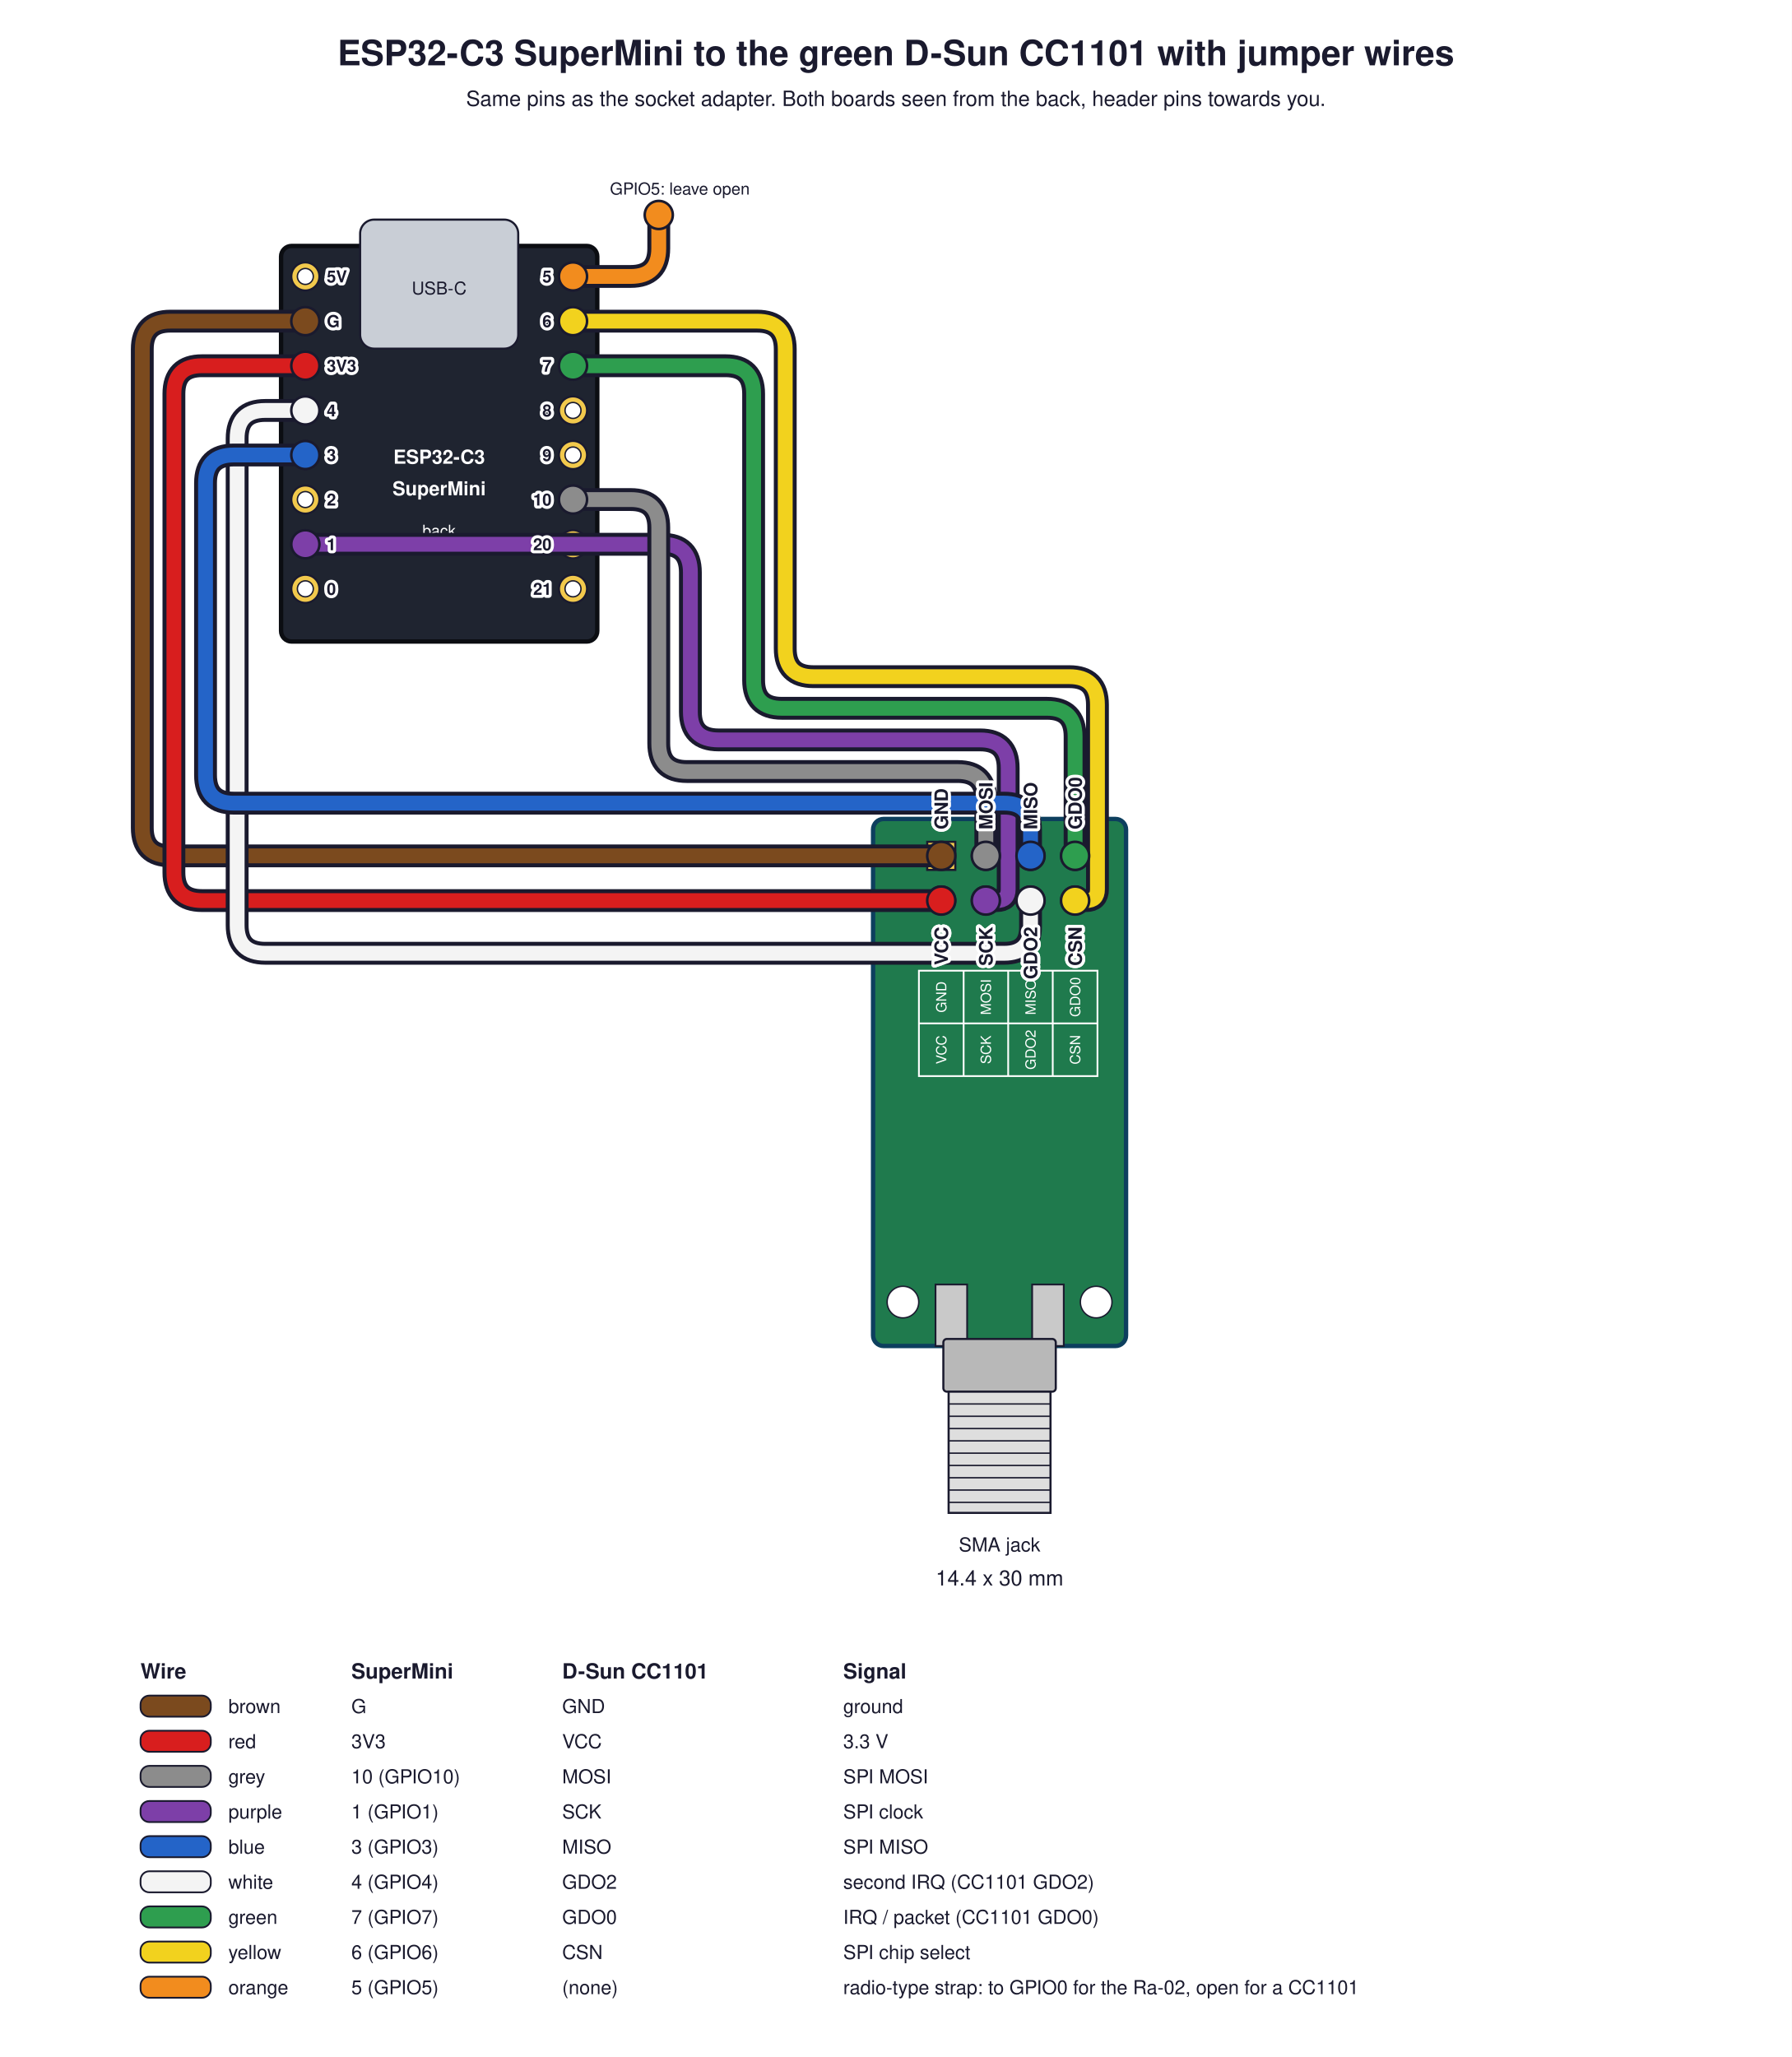
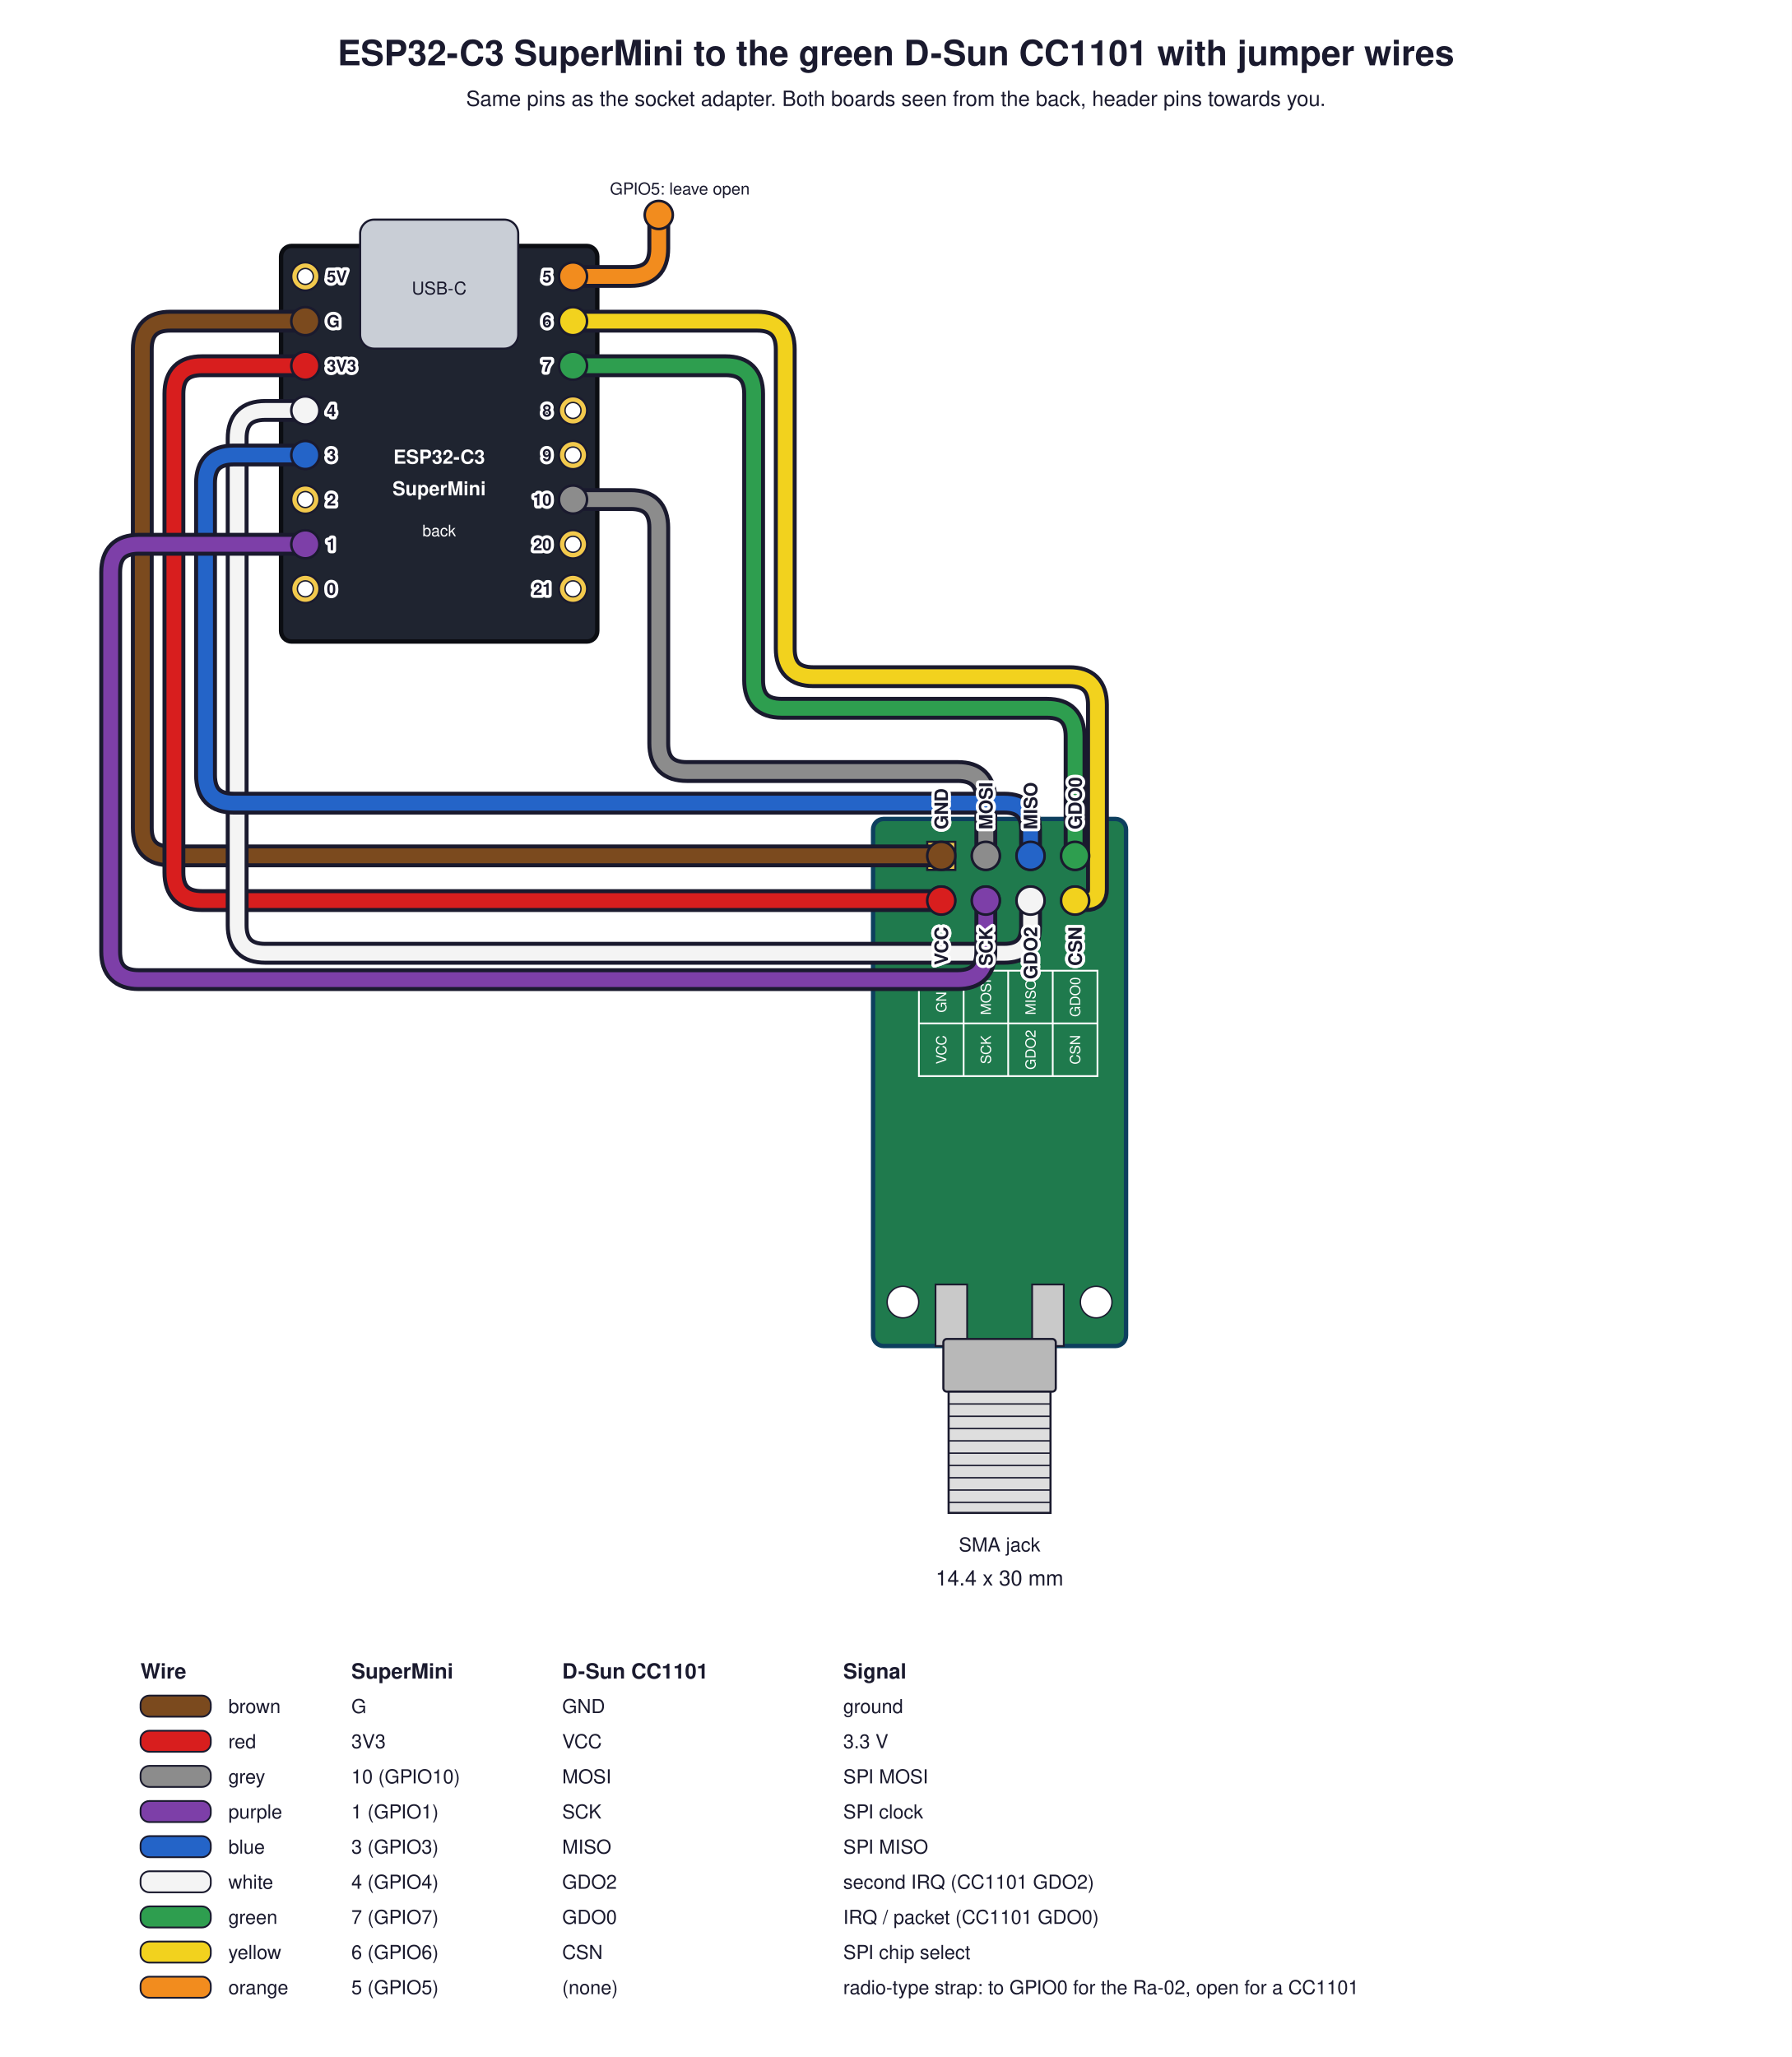
<svg xmlns="http://www.w3.org/2000/svg" width="1122" height="1288" viewBox="0 0 1122 1288">
  <rect width="100%" height="100%" fill="#ffffff" />
  <text x="561.0" y="33.0" font-size="22.0" font-family="Helvetica, Arial, sans-serif" font-weight="bold" fill="#1a1a2e" text-anchor="middle" dy="0.36em">ESP32-C3 SuperMini to the green D-Sun CC1101 with jumper wires</text>
  <text x="561.0" y="61.6" font-size="13.2" font-family="Helvetica, Arial, sans-serif" fill="#1a1a2e" text-anchor="middle" dy="0.36em">Same pins as the socket adapter. Both boards seen from the back, header pins towards you.</text>
  <g transform="translate(546.7 512.8)">
    <text x="79.2" y="0.0" font-size="0.0" font-family="Helvetica, Arial, sans-serif" font-weight="bold" fill="#1a1a2e" text-anchor="middle" />
    <rect x="0.0" y="0.0" width="158.4" height="330.0" rx="6.6" fill="#1f7a4d" stroke="#0d3f5e" stroke-width="2.75" />
    <text x="79.2" y="475.2" font-size="13.2" font-family="Helvetica, Arial, sans-serif" font-weight="normal" fill="#1a1a2e" text-anchor="middle" dy="0.36em">14.4 x 30 mm</text>
    <rect x="33.9" y="14.3" width="17.6" height="17.6" rx="0.0" fill="#f2c94c" stroke="#1a1a2e" stroke-width="1.32" />
    <circle cx="42.7" cy="23.1" r="5.0" fill="#ffffff" stroke="#1a1a2e" stroke-width="0.88" />
    <text x="42.7" y="23.1" font-size="8.2" font-family="Helvetica, Arial, sans-serif" font-weight="bold" fill="#1a1a2e" text-anchor="middle" dy="0.36em">1</text>
    <text x="42.7" y="6.6" font-size="11.6" font-family="Helvetica, Arial, sans-serif" font-weight="bold" fill="#1a1a2e" text-anchor="start" dy="0.36em" transform="rotate(-90 42.7 6.6)" stroke="#ffffff" stroke-width="3.8" paint-order="stroke" stroke-linejoin="round">GND</text>
    <circle cx="42.7" cy="51.0" r="8.8" fill="#f2c94c" stroke="#1a1a2e" stroke-width="1.32" />
    <circle cx="42.7" cy="51.0" r="5.0" fill="#ffffff" stroke="#1a1a2e" stroke-width="0.88" />
    <text x="42.7" y="51.0" font-size="8.2" font-family="Helvetica, Arial, sans-serif" font-weight="bold" fill="#1a1a2e" text-anchor="middle" dy="0.36em">2</text>
    <text x="42.7" y="67.5" font-size="11.6" font-family="Helvetica, Arial, sans-serif" font-weight="bold" fill="#1a1a2e" text-anchor="end" dy="0.36em" transform="rotate(-90 42.7 67.5)" stroke="#ffffff" stroke-width="3.8" paint-order="stroke" stroke-linejoin="round">VCC</text>
    <circle cx="70.6" cy="23.1" r="8.8" fill="#f2c94c" stroke="#1a1a2e" stroke-width="1.32" />
    <circle cx="70.6" cy="23.1" r="5.0" fill="#ffffff" stroke="#1a1a2e" stroke-width="0.88" />
    <text x="70.6" y="23.1" font-size="8.2" font-family="Helvetica, Arial, sans-serif" font-weight="bold" fill="#1a1a2e" text-anchor="middle" dy="0.36em">3</text>
    <text x="70.6" y="6.6" font-size="11.6" font-family="Helvetica, Arial, sans-serif" font-weight="bold" fill="#1a1a2e" text-anchor="start" dy="0.36em" transform="rotate(-90 70.6 6.6)" stroke="#ffffff" stroke-width="3.8" paint-order="stroke" stroke-linejoin="round">MOSI</text>
    <circle cx="70.6" cy="51.0" r="8.8" fill="#f2c94c" stroke="#1a1a2e" stroke-width="1.32" />
    <circle cx="70.6" cy="51.0" r="5.0" fill="#ffffff" stroke="#1a1a2e" stroke-width="0.88" />
    <text x="70.6" y="51.0" font-size="8.2" font-family="Helvetica, Arial, sans-serif" font-weight="bold" fill="#1a1a2e" text-anchor="middle" dy="0.36em">4</text>
    <text x="70.6" y="67.5" font-size="11.6" font-family="Helvetica, Arial, sans-serif" font-weight="bold" fill="#1a1a2e" text-anchor="end" dy="0.36em" transform="rotate(-90 70.6 67.5)" stroke="#ffffff" stroke-width="3.8" paint-order="stroke" stroke-linejoin="round">SCK</text>
    <circle cx="98.6" cy="23.1" r="8.8" fill="#f2c94c" stroke="#1a1a2e" stroke-width="1.32" />
    <circle cx="98.6" cy="23.1" r="5.0" fill="#ffffff" stroke="#1a1a2e" stroke-width="0.88" />
    <text x="98.6" y="23.1" font-size="8.2" font-family="Helvetica, Arial, sans-serif" font-weight="bold" fill="#1a1a2e" text-anchor="middle" dy="0.36em">5</text>
    <text x="98.6" y="6.6" font-size="11.6" font-family="Helvetica, Arial, sans-serif" font-weight="bold" fill="#1a1a2e" text-anchor="start" dy="0.36em" transform="rotate(-90 98.6 6.6)" stroke="#ffffff" stroke-width="3.8" paint-order="stroke" stroke-linejoin="round">MISO</text>
    <circle cx="98.6" cy="51.0" r="8.8" fill="#f2c94c" stroke="#1a1a2e" stroke-width="1.32" />
    <circle cx="98.6" cy="51.0" r="5.0" fill="#ffffff" stroke="#1a1a2e" stroke-width="0.88" />
    <text x="98.6" y="51.0" font-size="8.2" font-family="Helvetica, Arial, sans-serif" font-weight="bold" fill="#1a1a2e" text-anchor="middle" dy="0.36em">6</text>
    <text x="98.6" y="67.5" font-size="11.6" font-family="Helvetica, Arial, sans-serif" font-weight="bold" fill="#1a1a2e" text-anchor="end" dy="0.36em" transform="rotate(-90 98.6 67.5)" stroke="#ffffff" stroke-width="3.8" paint-order="stroke" stroke-linejoin="round">GDO2</text>
    <circle cx="126.5" cy="23.1" r="8.8" fill="#f2c94c" stroke="#1a1a2e" stroke-width="1.32" />
    <circle cx="126.5" cy="23.1" r="5.0" fill="#ffffff" stroke="#1a1a2e" stroke-width="0.88" />
    <text x="126.5" y="23.1" font-size="8.2" font-family="Helvetica, Arial, sans-serif" font-weight="bold" fill="#1a1a2e" text-anchor="middle" dy="0.36em">7</text>
    <text x="126.5" y="6.6" font-size="11.6" font-family="Helvetica, Arial, sans-serif" font-weight="bold" fill="#1a1a2e" text-anchor="start" dy="0.36em" transform="rotate(-90 126.5 6.6)" stroke="#ffffff" stroke-width="3.8" paint-order="stroke" stroke-linejoin="round">GDO0</text>
    <circle cx="126.5" cy="51.0" r="8.8" fill="#f2c94c" stroke="#1a1a2e" stroke-width="1.32" />
    <circle cx="126.5" cy="51.0" r="5.0" fill="#ffffff" stroke="#1a1a2e" stroke-width="0.88" />
    <text x="126.5" y="51.0" font-size="8.2" font-family="Helvetica, Arial, sans-serif" font-weight="bold" fill="#1a1a2e" text-anchor="middle" dy="0.36em">8</text>
    <text x="126.5" y="67.5" font-size="11.6" font-family="Helvetica, Arial, sans-serif" font-weight="bold" fill="#1a1a2e" text-anchor="end" dy="0.36em" transform="rotate(-90 126.5 67.5)" stroke="#ffffff" stroke-width="3.8" paint-order="stroke" stroke-linejoin="round">CSN</text>
    <circle cx="139.7" cy="302.5" r="9.9" fill="#ffffff" stroke="#1a1a2e" stroke-width="0.88" />
    <circle cx="18.7" cy="302.5" r="9.9" fill="#ffffff" stroke="#1a1a2e" stroke-width="0.88" />
    <rect x="28.7" y="95.0" width="111.8" height="66.0" rx="0.0" fill="none" stroke="#ffffff" stroke-width="1.10" />
    <line x1="140.5" y1="128.0" x2="28.7" y2="128.0" stroke="#ffffff" stroke-width="1.10" />
    <line x1="56.7" y1="95.0" x2="56.7" y2="161.0" stroke="#ffffff" stroke-width="1.10" />
    <line x1="84.6" y1="95.0" x2="84.6" y2="161.0" stroke="#ffffff" stroke-width="1.10" />
    <line x1="112.5" y1="95.0" x2="112.5" y2="161.0" stroke="#ffffff" stroke-width="1.10" />
    <text x="42.7" y="111.5" font-size="8.8" font-family="Helvetica, Arial, sans-serif" font-weight="normal" fill="#ffffff" text-anchor="middle" dy="0.36em" transform="rotate(-90 42.7 111.5)">GND</text>
    <text x="42.7" y="144.5" font-size="8.8" font-family="Helvetica, Arial, sans-serif" font-weight="normal" fill="#ffffff" text-anchor="middle" dy="0.36em" transform="rotate(-90 42.7 144.5)">VCC</text>
    <text x="70.6" y="111.5" font-size="8.8" font-family="Helvetica, Arial, sans-serif" font-weight="normal" fill="#ffffff" text-anchor="middle" dy="0.36em" transform="rotate(-90 70.6 111.5)">MOSI</text>
    <text x="70.6" y="144.5" font-size="8.8" font-family="Helvetica, Arial, sans-serif" font-weight="normal" fill="#ffffff" text-anchor="middle" dy="0.36em" transform="rotate(-90 70.6 144.5)">SCK</text>
    <text x="98.6" y="111.5" font-size="8.8" font-family="Helvetica, Arial, sans-serif" font-weight="normal" fill="#ffffff" text-anchor="middle" dy="0.36em" transform="rotate(-90 98.6 111.5)">MISO</text>
    <text x="98.6" y="144.5" font-size="8.8" font-family="Helvetica, Arial, sans-serif" font-weight="normal" fill="#ffffff" text-anchor="middle" dy="0.36em" transform="rotate(-90 98.6 144.5)">GDO2</text>
    <text x="126.5" y="111.5" font-size="8.8" font-family="Helvetica, Arial, sans-serif" font-weight="normal" fill="#ffffff" text-anchor="middle" dy="0.36em" transform="rotate(-90 126.5 111.5)">GDO0</text>
    <text x="126.5" y="144.5" font-size="8.8" font-family="Helvetica, Arial, sans-serif" font-weight="normal" fill="#ffffff" text-anchor="middle" dy="0.36em" transform="rotate(-90 126.5 144.5)">CSN</text>
    <rect x="99.6" y="291.5" width="19.8" height="38.5" rx="0.0" fill="#c9c9c9" stroke="#1a1a2e" stroke-width="1.10" />
    <rect x="39.1" y="291.5" width="19.8" height="38.5" rx="0.0" fill="#c9c9c9" stroke="#1a1a2e" stroke-width="1.10" />
    <rect x="44.0" y="325.6" width="70.4" height="33.0" rx="2.2" fill="#b8b8b8" stroke="#1a1a2e" stroke-width="1.32" />
    <rect x="47.3" y="358.6" width="63.8" height="75.9" rx="0.0" fill="#dedede" stroke="#1a1a2e" stroke-width="1.32" />
    <line x1="111.1" y1="366.3" x2="47.3" y2="366.3" stroke="#1a1a2e" stroke-width="0.88" />
    <line x1="111.1" y1="374.0" x2="47.3" y2="374.0" stroke="#1a1a2e" stroke-width="0.88" />
    <line x1="111.1" y1="381.7" x2="47.3" y2="381.7" stroke="#1a1a2e" stroke-width="0.88" />
    <line x1="111.1" y1="389.4" x2="47.3" y2="389.4" stroke="#1a1a2e" stroke-width="0.88" />
    <line x1="111.1" y1="397.1" x2="47.3" y2="397.1" stroke="#1a1a2e" stroke-width="0.88" />
    <line x1="111.1" y1="404.8" x2="47.3" y2="404.8" stroke="#1a1a2e" stroke-width="0.88" />
    <line x1="111.1" y1="412.5" x2="47.3" y2="412.5" stroke="#1a1a2e" stroke-width="0.88" />
    <line x1="111.1" y1="420.2" x2="47.3" y2="420.2" stroke="#1a1a2e" stroke-width="0.88" />
    <line x1="111.1" y1="427.9" x2="47.3" y2="427.9" stroke="#1a1a2e" stroke-width="0.88" />
    <text x="79.2" y="454.3" font-size="12.1" font-family="Helvetica, Arial, sans-serif" font-weight="normal" fill="#1a1a2e" text-anchor="middle" dy="0.36em">SMA jack</text>
  </g>
  <g transform="translate(176.0 154.0)">
    <text x="99.0" y="0.0" font-size="0.0" font-family="Helvetica, Arial, sans-serif" font-weight="bold" fill="#1a1a2e" text-anchor="middle" />
    <rect x="0.0" y="0.0" width="198.0" height="247.7" rx="6.6" fill="#1f2430" stroke="#0b0d12" stroke-width="2.75" />
    <rect x="49.5" y="-16.5" width="99.0" height="80.8" rx="8.8" fill="#c9ced6" stroke="#1a1a2e" stroke-width="1.32" />
    <text x="99.0" y="26.4" font-size="11.0" font-family="Helvetica, Arial, sans-serif" font-weight="normal" fill="#1a1a2e" text-anchor="middle" dy="0.36em">USB-C</text>
    <text x="99.0" y="132.0" font-size="12.1" font-family="Helvetica, Arial, sans-serif" font-weight="bold" fill="#ffffff" text-anchor="middle" dy="0.36em">ESP32-C3</text>
    <text x="99.0" y="151.8" font-size="12.1" font-family="Helvetica, Arial, sans-serif" font-weight="bold" fill="#ffffff" text-anchor="middle" dy="0.36em">SuperMini</text>
    <text x="99.0" y="178.2" font-size="9.9" font-family="Helvetica, Arial, sans-serif" font-weight="normal" fill="#ffffff" text-anchor="middle" dy="0.36em">back</text>
    <circle cx="182.8" cy="19.1" r="8.8" fill="#f2c94c" stroke="#1a1a2e" stroke-width="1.32" />
    <circle cx="182.8" cy="19.1" r="5.0" fill="#ffffff" stroke="#1a1a2e" stroke-width="0.88" />
    <text x="169.4" y="19.1" font-size="10.4" font-family="Helvetica, Arial, sans-serif" font-weight="bold" fill="#ffffff" text-anchor="end" dy="0.36em">5</text>
    <circle cx="15.2" cy="19.1" r="8.8" fill="#f2c94c" stroke="#1a1a2e" stroke-width="1.32" />
    <circle cx="15.2" cy="19.1" r="5.0" fill="#ffffff" stroke="#1a1a2e" stroke-width="0.88" />
    <text x="28.6" y="19.1" font-size="10.4" font-family="Helvetica, Arial, sans-serif" font-weight="bold" fill="#ffffff" text-anchor="start" dy="0.36em">5V</text>
    <circle cx="182.8" cy="47.1" r="8.8" fill="#f2c94c" stroke="#1a1a2e" stroke-width="1.32" />
    <circle cx="182.8" cy="47.1" r="5.0" fill="#ffffff" stroke="#1a1a2e" stroke-width="0.88" />
    <text x="169.4" y="47.1" font-size="10.4" font-family="Helvetica, Arial, sans-serif" font-weight="bold" fill="#ffffff" text-anchor="end" dy="0.36em">6</text>
    <circle cx="15.2" cy="47.1" r="8.8" fill="#f2c94c" stroke="#1a1a2e" stroke-width="1.32" />
    <circle cx="15.2" cy="47.1" r="5.0" fill="#ffffff" stroke="#1a1a2e" stroke-width="0.88" />
    <text x="28.6" y="47.1" font-size="10.4" font-family="Helvetica, Arial, sans-serif" font-weight="bold" fill="#ffffff" text-anchor="start" dy="0.36em">G</text>
    <circle cx="182.8" cy="75.0" r="8.8" fill="#f2c94c" stroke="#1a1a2e" stroke-width="1.32" />
    <circle cx="182.8" cy="75.0" r="5.0" fill="#ffffff" stroke="#1a1a2e" stroke-width="0.88" />
    <text x="169.4" y="75.0" font-size="10.4" font-family="Helvetica, Arial, sans-serif" font-weight="bold" fill="#ffffff" text-anchor="end" dy="0.36em">7</text>
    <circle cx="15.2" cy="75.0" r="8.8" fill="#f2c94c" stroke="#1a1a2e" stroke-width="1.32" />
    <circle cx="15.2" cy="75.0" r="5.0" fill="#ffffff" stroke="#1a1a2e" stroke-width="0.88" />
    <text x="28.6" y="75.0" font-size="10.4" font-family="Helvetica, Arial, sans-serif" font-weight="bold" fill="#ffffff" text-anchor="start" dy="0.36em">3V3</text>
    <circle cx="182.8" cy="103.0" r="8.8" fill="#f2c94c" stroke="#1a1a2e" stroke-width="1.32" />
    <circle cx="182.8" cy="103.0" r="5.0" fill="#ffffff" stroke="#1a1a2e" stroke-width="0.88" />
    <text x="169.4" y="103.0" font-size="10.4" font-family="Helvetica, Arial, sans-serif" font-weight="bold" fill="#ffffff" text-anchor="end" dy="0.36em">8</text>
    <circle cx="15.2" cy="103.0" r="8.8" fill="#f2c94c" stroke="#1a1a2e" stroke-width="1.32" />
    <circle cx="15.2" cy="103.0" r="5.0" fill="#ffffff" stroke="#1a1a2e" stroke-width="0.88" />
    <text x="28.6" y="103.0" font-size="10.4" font-family="Helvetica, Arial, sans-serif" font-weight="bold" fill="#ffffff" text-anchor="start" dy="0.36em">4</text>
    <circle cx="182.8" cy="130.9" r="8.8" fill="#f2c94c" stroke="#1a1a2e" stroke-width="1.32" />
    <circle cx="182.8" cy="130.9" r="5.0" fill="#ffffff" stroke="#1a1a2e" stroke-width="0.88" />
    <text x="169.4" y="130.9" font-size="10.4" font-family="Helvetica, Arial, sans-serif" font-weight="bold" fill="#ffffff" text-anchor="end" dy="0.36em">9</text>
    <circle cx="15.2" cy="130.9" r="8.8" fill="#f2c94c" stroke="#1a1a2e" stroke-width="1.32" />
    <circle cx="15.2" cy="130.9" r="5.0" fill="#ffffff" stroke="#1a1a2e" stroke-width="0.88" />
    <text x="28.6" y="130.9" font-size="10.4" font-family="Helvetica, Arial, sans-serif" font-weight="bold" fill="#ffffff" text-anchor="start" dy="0.36em">3</text>
    <circle cx="182.8" cy="158.8" r="8.8" fill="#f2c94c" stroke="#1a1a2e" stroke-width="1.32" />
    <circle cx="182.8" cy="158.8" r="5.0" fill="#ffffff" stroke="#1a1a2e" stroke-width="0.88" />
    <text x="169.4" y="158.8" font-size="10.4" font-family="Helvetica, Arial, sans-serif" font-weight="bold" fill="#ffffff" text-anchor="end" dy="0.36em">10</text>
    <circle cx="15.2" cy="158.8" r="8.8" fill="#f2c94c" stroke="#1a1a2e" stroke-width="1.32" />
    <circle cx="15.2" cy="158.8" r="5.0" fill="#ffffff" stroke="#1a1a2e" stroke-width="0.88" />
    <text x="28.6" y="158.8" font-size="10.4" font-family="Helvetica, Arial, sans-serif" font-weight="bold" fill="#ffffff" text-anchor="start" dy="0.36em">2</text>
    <circle cx="182.8" cy="186.8" r="8.8" fill="#f2c94c" stroke="#1a1a2e" stroke-width="1.32" />
    <circle cx="182.8" cy="186.8" r="5.0" fill="#ffffff" stroke="#1a1a2e" stroke-width="0.88" />
    <text x="169.4" y="186.8" font-size="10.4" font-family="Helvetica, Arial, sans-serif" font-weight="bold" fill="#ffffff" text-anchor="end" dy="0.36em">20</text>
    <circle cx="15.2" cy="186.8" r="8.8" fill="#f2c94c" stroke="#1a1a2e" stroke-width="1.32" />
    <circle cx="15.2" cy="186.8" r="5.0" fill="#ffffff" stroke="#1a1a2e" stroke-width="0.88" />
    <text x="28.6" y="186.8" font-size="10.4" font-family="Helvetica, Arial, sans-serif" font-weight="bold" fill="#ffffff" text-anchor="start" dy="0.36em">1</text>
    <circle cx="182.8" cy="214.7" r="8.8" fill="#f2c94c" stroke="#1a1a2e" stroke-width="1.32" />
    <circle cx="182.8" cy="214.7" r="5.0" fill="#ffffff" stroke="#1a1a2e" stroke-width="0.88" />
    <text x="169.4" y="214.7" font-size="10.4" font-family="Helvetica, Arial, sans-serif" font-weight="bold" fill="#ffffff" text-anchor="end" dy="0.36em">21</text>
    <circle cx="15.2" cy="214.7" r="8.8" fill="#f2c94c" stroke="#1a1a2e" stroke-width="1.32" />
    <circle cx="15.2" cy="214.7" r="5.0" fill="#ffffff" stroke="#1a1a2e" stroke-width="0.88" />
    <text x="28.6" y="214.7" font-size="10.4" font-family="Helvetica, Arial, sans-serif" font-weight="bold" fill="#ffffff" text-anchor="start" dy="0.36em">0</text>
  </g>
  <path d="M 358.8 201.1 L 474.1 201.1 Q 491.7 201.1 491.7 218.7 L 491.7 406.1 Q 491.7 423.7 509.3 423.7 L 669.6 423.7 Q 687.2 423.7 687.2 441.3 L 687.2 556.9 Q 687.2 563.9 680.2 563.9 L 673.2 563.9" fill="none" stroke="#1a1a2e" stroke-width="14.3" stroke-linecap="round" />
  <path d="M 358.8 201.1 L 474.1 201.1 Q 491.7 201.1 491.7 218.7 L 491.7 406.1 Q 491.7 423.7 509.3 423.7 L 669.6 423.7 Q 687.2 423.7 687.2 441.3 L 687.2 556.9 Q 687.2 563.9 680.2 563.9 L 673.2 563.9" fill="none" stroke="#f2d21e" stroke-width="9.3" stroke-linecap="round" />
  <circle cx="358.8" cy="201.1" r="8.8" fill="#f2d21e" stroke="#1a1a2e" stroke-width="1.6" />
  <circle cx="673.2" cy="563.9" r="8.8" fill="#f2d21e" stroke="#1a1a2e" stroke-width="1.6" />
  <path d="M 358.8 229.0 L 454.3 229.0 Q 471.9 229.0 471.9 246.6 L 471.9 425.9 Q 471.9 443.5 489.5 443.5 L 655.6 443.5 Q 673.2 443.5 673.2 461.1 L 673.2 535.9" fill="none" stroke="#1a1a2e" stroke-width="14.3" stroke-linecap="round" />
  <path d="M 358.8 229.0 L 454.3 229.0 Q 471.9 229.0 471.9 246.6 L 471.9 425.9 Q 471.9 443.5 489.5 443.5 L 655.6 443.5 Q 673.2 443.5 673.2 461.1 L 673.2 535.9" fill="none" stroke="#2e9e4f" stroke-width="9.3" stroke-linecap="round" />
  <circle cx="358.8" cy="229.0" r="8.8" fill="#2e9e4f" stroke="#1a1a2e" stroke-width="1.6" />
  <circle cx="673.2" cy="535.9" r="8.8" fill="#2e9e4f" stroke="#1a1a2e" stroke-width="1.6" />
-   <path d="M 191.2 340.8 L 414.7 340.8 Q 432.3 340.8 432.3 358.4 L 432.3 445.7 Q 432.3 463.3 449.9 463.3 L 613.7 463.3 Q 631.3 463.3 631.3 480.9 L 631.3 556.9 Q 631.3 563.9 624.3 563.9 L 617.3 563.9" fill="none" stroke="#1a1a2e" stroke-width="14.3" stroke-linecap="round" />
-   <path d="M 191.2 340.8 L 414.7 340.8 Q 432.3 340.8 432.3 358.4 L 432.3 445.7 Q 432.3 463.3 449.9 463.3 L 613.7 463.3 Q 631.3 463.3 631.3 480.9 L 631.3 556.9 Q 631.3 563.9 624.3 563.9 L 617.3 563.9" fill="none" stroke="#7d3fa8" stroke-width="9.3" stroke-linecap="round" />
-   <circle cx="191.2" cy="340.8" r="8.8" fill="#7d3fa8" stroke="#1a1a2e" stroke-width="1.6" />
-   <circle cx="617.3" cy="563.9" r="8.8" fill="#7d3fa8" stroke="#1a1a2e" stroke-width="1.6" />
  <path d="M 358.8 312.8 L 394.9 312.8 Q 412.5 312.8 412.5 330.4 L 412.5 465.5 Q 412.5 483.1 430.1 483.1 L 599.7 483.1 Q 617.3 483.1 617.3 500.7 L 617.3 535.9" fill="none" stroke="#1a1a2e" stroke-width="14.3" stroke-linecap="round" />
  <path d="M 358.8 312.8 L 394.9 312.8 Q 412.5 312.8 412.5 330.4 L 412.5 465.5 Q 412.5 483.1 430.1 483.1 L 599.7 483.1 Q 617.3 483.1 617.3 500.7 L 617.3 535.9" fill="none" stroke="#8c8c8c" stroke-width="9.3" stroke-linecap="round" />
  <circle cx="358.8" cy="312.8" r="8.8" fill="#8c8c8c" stroke="#1a1a2e" stroke-width="1.6" />
  <circle cx="617.3" cy="535.9" r="8.8" fill="#8c8c8c" stroke="#1a1a2e" stroke-width="1.6" />
  <path d="M 191.2 201.1 L 106.7 201.1 Q 89.1 201.1 89.1 218.7 L 89.1 518.3 Q 89.1 535.9 106.7 535.9 L 589.4 535.9" fill="none" stroke="#1a1a2e" stroke-width="14.3" stroke-linecap="round" />
  <path d="M 191.2 201.1 L 106.7 201.1 Q 89.1 201.1 89.1 218.7 L 89.1 518.3 Q 89.1 535.9 106.7 535.9 L 589.4 535.9" fill="none" stroke="#7b4a1e" stroke-width="9.3" stroke-linecap="round" />
  <circle cx="191.2" cy="201.1" r="8.8" fill="#7b4a1e" stroke="#1a1a2e" stroke-width="1.6" />
  <circle cx="589.4" cy="535.9" r="8.8" fill="#7b4a1e" stroke="#1a1a2e" stroke-width="1.6" />
  <path d="M 191.2 229.0 L 126.5 229.0 Q 108.9 229.0 108.9 246.6 L 108.9 546.3 Q 108.9 563.9 126.5 563.9 L 589.4 563.9" fill="none" stroke="#1a1a2e" stroke-width="14.3" stroke-linecap="round" />
  <path d="M 191.2 229.0 L 126.5 229.0 Q 108.9 229.0 108.9 246.6 L 108.9 546.3 Q 108.9 563.9 126.5 563.9 L 589.4 563.9" fill="none" stroke="#d81e1e" stroke-width="9.3" stroke-linecap="round" />
  <circle cx="191.2" cy="229.0" r="8.8" fill="#d81e1e" stroke="#1a1a2e" stroke-width="1.6" />
  <circle cx="589.4" cy="563.9" r="8.8" fill="#d81e1e" stroke="#1a1a2e" stroke-width="1.6" />
  <path d="M 191.2 257.0 L 166.1 257.0 Q 148.5 257.0 148.5 274.6 L 148.5 579.3 Q 148.5 596.9 166.1 596.9 L 628.8 596.9 Q 645.3 596.9 645.3 580.4 L 645.3 563.9" fill="none" stroke="#1a1a2e" stroke-width="14.3" stroke-linecap="round" />
  <path d="M 191.2 257.0 L 166.1 257.0 Q 148.5 257.0 148.5 274.6 L 148.5 579.3 Q 148.5 596.9 166.1 596.9 L 628.8 596.9 Q 645.3 596.9 645.3 580.4 L 645.3 563.9" fill="none" stroke="#f4f4f4" stroke-width="9.3" stroke-linecap="round" />
  <circle cx="191.2" cy="257.0" r="8.8" fill="#f4f4f4" stroke="#1a1a2e" stroke-width="1.6" />
  <circle cx="645.3" cy="563.9" r="8.8" fill="#f4f4f4" stroke="#1a1a2e" stroke-width="1.6" />
  <path d="M 191.2 284.9 L 146.3 284.9 Q 128.7 284.9 128.7 302.5 L 128.7 485.3 Q 128.7 502.9 146.3 502.9 L 628.8 502.9 Q 645.3 502.9 645.3 519.4 L 645.3 535.9" fill="none" stroke="#1a1a2e" stroke-width="14.3" stroke-linecap="round" />
  <path d="M 191.2 284.9 L 146.3 284.9 Q 128.7 284.9 128.7 302.5 L 128.7 485.3 Q 128.7 502.9 146.3 502.9 L 628.8 502.9 Q 645.3 502.9 645.3 519.4 L 645.3 535.9" fill="none" stroke="#2464c8" stroke-width="9.3" stroke-linecap="round" />
  <circle cx="191.2" cy="284.9" r="8.8" fill="#2464c8" stroke="#1a1a2e" stroke-width="1.6" />
  <circle cx="645.3" cy="535.9" r="8.8" fill="#2464c8" stroke="#1a1a2e" stroke-width="1.6" />
+   <path d="M 191.2 340.8 L 86.9 340.8 Q 69.3 340.8 69.3 358.4 L 69.3 595.8 Q 69.3 613.4 86.9 613.4 L 599.7 613.4 Q 617.3 613.4 617.3 595.8 L 617.3 563.9" fill="none" stroke="#1a1a2e" stroke-width="14.3" stroke-linecap="round" />
+   <path d="M 191.2 340.8 L 86.9 340.8 Q 69.3 340.8 69.3 358.4 L 69.3 595.8 Q 69.3 613.4 86.9 613.4 L 599.7 613.4 Q 617.3 613.4 617.3 595.8 L 617.3 563.9" fill="none" stroke="#7d3fa8" stroke-width="9.3" stroke-linecap="round" />
+   <circle cx="191.2" cy="340.8" r="8.8" fill="#7d3fa8" stroke="#1a1a2e" stroke-width="1.6" />
+   <circle cx="617.3" cy="563.9" r="8.8" fill="#7d3fa8" stroke="#1a1a2e" stroke-width="1.6" />
  <path d="M 358.8 173.1 L 394.9 173.1 Q 412.5 173.1 412.5 155.5 L 412.5 134.6" fill="none" stroke="#1a1a2e" stroke-width="14.3" stroke-linecap="round" />
  <path d="M 358.8 173.1 L 394.9 173.1 Q 412.5 173.1 412.5 155.5 L 412.5 134.6" fill="none" stroke="#f28c1e" stroke-width="9.3" stroke-linecap="round" />
  <circle cx="358.8" cy="173.1" r="8.8" fill="#f28c1e" stroke="#1a1a2e" stroke-width="1.6" />
  <circle cx="412.5" cy="134.6" r="8.8" fill="#f28c1e" stroke="#1a1a2e" stroke-width="1.6" />
  <text x="425.7" y="118.1" font-size="10.4" font-family="Helvetica, Arial, sans-serif" fill="#1a1a2e" text-anchor="middle" dy="0.36em">GPIO5: leave open</text>
  <g transform="translate(546.7 512.8)">
    <text x="79.2" y="0.0" font-size="0.0" font-family="Helvetica, Arial, sans-serif" font-weight="bold" fill="#1a1a2e" text-anchor="middle" />
    <text x="42.7" y="6.6" font-size="11.6" font-family="Helvetica, Arial, sans-serif" font-weight="bold" fill="#1a1a2e" text-anchor="start" dy="0.36em" transform="rotate(-90 42.7 6.6)" stroke="#ffffff" stroke-width="3.8" paint-order="stroke" stroke-linejoin="round">GND</text>
    <text x="42.7" y="67.5" font-size="11.6" font-family="Helvetica, Arial, sans-serif" font-weight="bold" fill="#1a1a2e" text-anchor="end" dy="0.36em" transform="rotate(-90 42.7 67.5)" stroke="#ffffff" stroke-width="3.8" paint-order="stroke" stroke-linejoin="round">VCC</text>
    <text x="70.6" y="6.6" font-size="11.6" font-family="Helvetica, Arial, sans-serif" font-weight="bold" fill="#1a1a2e" text-anchor="start" dy="0.36em" transform="rotate(-90 70.6 6.6)" stroke="#ffffff" stroke-width="3.8" paint-order="stroke" stroke-linejoin="round">MOSI</text>
    <text x="70.6" y="67.5" font-size="11.6" font-family="Helvetica, Arial, sans-serif" font-weight="bold" fill="#1a1a2e" text-anchor="end" dy="0.36em" transform="rotate(-90 70.6 67.5)" stroke="#ffffff" stroke-width="3.8" paint-order="stroke" stroke-linejoin="round">SCK</text>
    <text x="98.6" y="6.6" font-size="11.6" font-family="Helvetica, Arial, sans-serif" font-weight="bold" fill="#1a1a2e" text-anchor="start" dy="0.36em" transform="rotate(-90 98.6 6.6)" stroke="#ffffff" stroke-width="3.8" paint-order="stroke" stroke-linejoin="round">MISO</text>
    <text x="98.6" y="67.5" font-size="11.6" font-family="Helvetica, Arial, sans-serif" font-weight="bold" fill="#1a1a2e" text-anchor="end" dy="0.36em" transform="rotate(-90 98.6 67.5)" stroke="#ffffff" stroke-width="3.8" paint-order="stroke" stroke-linejoin="round">GDO2</text>
    <text x="126.5" y="6.6" font-size="11.6" font-family="Helvetica, Arial, sans-serif" font-weight="bold" fill="#1a1a2e" text-anchor="start" dy="0.36em" transform="rotate(-90 126.5 6.6)" stroke="#ffffff" stroke-width="3.8" paint-order="stroke" stroke-linejoin="round">GDO0</text>
    <text x="126.5" y="67.5" font-size="11.6" font-family="Helvetica, Arial, sans-serif" font-weight="bold" fill="#1a1a2e" text-anchor="end" dy="0.36em" transform="rotate(-90 126.5 67.5)" stroke="#ffffff" stroke-width="3.8" paint-order="stroke" stroke-linejoin="round">CSN</text>
  </g>
  <g transform="translate(176.0 154.0)">
    <text x="99.0" y="0.0" font-size="0.0" font-family="Helvetica, Arial, sans-serif" font-weight="bold" fill="#1a1a2e" text-anchor="middle" />
    <text x="169.4" y="19.1" font-size="10.4" font-family="Helvetica, Arial, sans-serif" font-weight="bold" fill="#1a1a2e" text-anchor="end" dy="0.36em" stroke="#ffffff" stroke-width="3.8" paint-order="stroke" stroke-linejoin="round">5</text>
    <text x="28.6" y="19.1" font-size="10.4" font-family="Helvetica, Arial, sans-serif" font-weight="bold" fill="#1a1a2e" text-anchor="start" dy="0.36em" stroke="#ffffff" stroke-width="3.8" paint-order="stroke" stroke-linejoin="round">5V</text>
    <text x="169.4" y="47.1" font-size="10.4" font-family="Helvetica, Arial, sans-serif" font-weight="bold" fill="#1a1a2e" text-anchor="end" dy="0.36em" stroke="#ffffff" stroke-width="3.8" paint-order="stroke" stroke-linejoin="round">6</text>
    <text x="28.6" y="47.1" font-size="10.4" font-family="Helvetica, Arial, sans-serif" font-weight="bold" fill="#1a1a2e" text-anchor="start" dy="0.36em" stroke="#ffffff" stroke-width="3.8" paint-order="stroke" stroke-linejoin="round">G</text>
    <text x="169.4" y="75.0" font-size="10.4" font-family="Helvetica, Arial, sans-serif" font-weight="bold" fill="#1a1a2e" text-anchor="end" dy="0.36em" stroke="#ffffff" stroke-width="3.8" paint-order="stroke" stroke-linejoin="round">7</text>
    <text x="28.6" y="75.0" font-size="10.4" font-family="Helvetica, Arial, sans-serif" font-weight="bold" fill="#1a1a2e" text-anchor="start" dy="0.36em" stroke="#ffffff" stroke-width="3.8" paint-order="stroke" stroke-linejoin="round">3V3</text>
    <text x="169.4" y="103.0" font-size="10.4" font-family="Helvetica, Arial, sans-serif" font-weight="bold" fill="#1a1a2e" text-anchor="end" dy="0.36em" stroke="#ffffff" stroke-width="3.8" paint-order="stroke" stroke-linejoin="round">8</text>
    <text x="28.6" y="103.0" font-size="10.4" font-family="Helvetica, Arial, sans-serif" font-weight="bold" fill="#1a1a2e" text-anchor="start" dy="0.36em" stroke="#ffffff" stroke-width="3.8" paint-order="stroke" stroke-linejoin="round">4</text>
    <text x="169.4" y="130.9" font-size="10.4" font-family="Helvetica, Arial, sans-serif" font-weight="bold" fill="#1a1a2e" text-anchor="end" dy="0.36em" stroke="#ffffff" stroke-width="3.8" paint-order="stroke" stroke-linejoin="round">9</text>
    <text x="28.6" y="130.9" font-size="10.4" font-family="Helvetica, Arial, sans-serif" font-weight="bold" fill="#1a1a2e" text-anchor="start" dy="0.36em" stroke="#ffffff" stroke-width="3.8" paint-order="stroke" stroke-linejoin="round">3</text>
    <text x="169.4" y="158.8" font-size="10.4" font-family="Helvetica, Arial, sans-serif" font-weight="bold" fill="#1a1a2e" text-anchor="end" dy="0.36em" stroke="#ffffff" stroke-width="3.8" paint-order="stroke" stroke-linejoin="round">10</text>
    <text x="28.6" y="158.8" font-size="10.4" font-family="Helvetica, Arial, sans-serif" font-weight="bold" fill="#1a1a2e" text-anchor="start" dy="0.36em" stroke="#ffffff" stroke-width="3.8" paint-order="stroke" stroke-linejoin="round">2</text>
    <text x="169.4" y="186.8" font-size="10.4" font-family="Helvetica, Arial, sans-serif" font-weight="bold" fill="#1a1a2e" text-anchor="end" dy="0.36em" stroke="#ffffff" stroke-width="3.8" paint-order="stroke" stroke-linejoin="round">20</text>
    <text x="28.6" y="186.8" font-size="10.4" font-family="Helvetica, Arial, sans-serif" font-weight="bold" fill="#1a1a2e" text-anchor="start" dy="0.36em" stroke="#ffffff" stroke-width="3.8" paint-order="stroke" stroke-linejoin="round">1</text>
    <text x="169.4" y="214.7" font-size="10.4" font-family="Helvetica, Arial, sans-serif" font-weight="bold" fill="#1a1a2e" text-anchor="end" dy="0.36em" stroke="#ffffff" stroke-width="3.8" paint-order="stroke" stroke-linejoin="round">21</text>
    <text x="28.6" y="214.7" font-size="10.4" font-family="Helvetica, Arial, sans-serif" font-weight="bold" fill="#1a1a2e" text-anchor="start" dy="0.36em" stroke="#ffffff" stroke-width="3.8" paint-order="stroke" stroke-linejoin="round">0</text>
  </g>
  <text x="88.0" y="1046.3" font-size="13.2" font-family="Helvetica, Arial, sans-serif" font-weight="bold" fill="#1a1a2e" dy="0.36em">Wire</text>
  <text x="220.0" y="1046.3" font-size="13.2" font-family="Helvetica, Arial, sans-serif" font-weight="bold" fill="#1a1a2e" dy="0.36em">SuperMini</text>
  <text x="352.0" y="1046.3" font-size="13.2" font-family="Helvetica, Arial, sans-serif" font-weight="bold" fill="#1a1a2e" dy="0.36em">D-Sun CC1101</text>
  <text x="528.0" y="1046.3" font-size="13.2" font-family="Helvetica, Arial, sans-serif" font-weight="bold" fill="#1a1a2e" dy="0.36em">Signal</text>
  <rect x="88.0" y="1061.7" width="44.0" height="13.2" fill="#7b4a1e" stroke="#1a1a2e" stroke-width="1.1" rx="5.5" />
  <text x="143.0" y="1068.3" font-size="12.1" font-family="Helvetica, Arial, sans-serif" fill="#1a1a2e" dy="0.36em">brown</text>
  <text x="220.0" y="1068.3" font-size="12.1" font-family="Helvetica, Arial, sans-serif" fill="#1a1a2e" dy="0.36em">G</text>
  <text x="352.0" y="1068.3" font-size="12.1" font-family="Helvetica, Arial, sans-serif" fill="#1a1a2e" dy="0.36em">GND</text>
  <text x="528.0" y="1068.3" font-size="12.1" font-family="Helvetica, Arial, sans-serif" fill="#1a1a2e" dy="0.36em">ground</text>
  <rect x="88.0" y="1083.7" width="44.0" height="13.2" fill="#d81e1e" stroke="#1a1a2e" stroke-width="1.1" rx="5.5" />
  <text x="143.0" y="1090.3" font-size="12.1" font-family="Helvetica, Arial, sans-serif" fill="#1a1a2e" dy="0.36em">red</text>
  <text x="220.0" y="1090.3" font-size="12.1" font-family="Helvetica, Arial, sans-serif" fill="#1a1a2e" dy="0.36em">3V3</text>
  <text x="352.0" y="1090.3" font-size="12.1" font-family="Helvetica, Arial, sans-serif" fill="#1a1a2e" dy="0.36em">VCC</text>
  <text x="528.0" y="1090.3" font-size="12.1" font-family="Helvetica, Arial, sans-serif" fill="#1a1a2e" dy="0.36em">3.3 V</text>
  <rect x="88.0" y="1105.7" width="44.0" height="13.2" fill="#8c8c8c" stroke="#1a1a2e" stroke-width="1.1" rx="5.5" />
  <text x="143.0" y="1112.3" font-size="12.1" font-family="Helvetica, Arial, sans-serif" fill="#1a1a2e" dy="0.36em">grey</text>
  <text x="220.0" y="1112.3" font-size="12.1" font-family="Helvetica, Arial, sans-serif" fill="#1a1a2e" dy="0.36em">10 (GPIO10)</text>
  <text x="352.0" y="1112.3" font-size="12.1" font-family="Helvetica, Arial, sans-serif" fill="#1a1a2e" dy="0.36em">MOSI</text>
  <text x="528.0" y="1112.3" font-size="12.1" font-family="Helvetica, Arial, sans-serif" fill="#1a1a2e" dy="0.36em">SPI MOSI</text>
  <rect x="88.0" y="1127.7" width="44.0" height="13.2" fill="#7d3fa8" stroke="#1a1a2e" stroke-width="1.1" rx="5.5" />
  <text x="143.0" y="1134.3" font-size="12.1" font-family="Helvetica, Arial, sans-serif" fill="#1a1a2e" dy="0.36em">purple</text>
  <text x="220.0" y="1134.3" font-size="12.1" font-family="Helvetica, Arial, sans-serif" fill="#1a1a2e" dy="0.36em">1 (GPIO1)</text>
  <text x="352.0" y="1134.3" font-size="12.1" font-family="Helvetica, Arial, sans-serif" fill="#1a1a2e" dy="0.36em">SCK</text>
  <text x="528.0" y="1134.3" font-size="12.1" font-family="Helvetica, Arial, sans-serif" fill="#1a1a2e" dy="0.36em">SPI clock</text>
  <rect x="88.0" y="1149.7" width="44.0" height="13.2" fill="#2464c8" stroke="#1a1a2e" stroke-width="1.1" rx="5.5" />
  <text x="143.0" y="1156.3" font-size="12.1" font-family="Helvetica, Arial, sans-serif" fill="#1a1a2e" dy="0.36em">blue</text>
  <text x="220.0" y="1156.3" font-size="12.1" font-family="Helvetica, Arial, sans-serif" fill="#1a1a2e" dy="0.36em">3 (GPIO3)</text>
  <text x="352.0" y="1156.3" font-size="12.1" font-family="Helvetica, Arial, sans-serif" fill="#1a1a2e" dy="0.36em">MISO</text>
  <text x="528.0" y="1156.3" font-size="12.1" font-family="Helvetica, Arial, sans-serif" fill="#1a1a2e" dy="0.36em">SPI MISO</text>
  <rect x="88.0" y="1171.7" width="44.0" height="13.2" fill="#f4f4f4" stroke="#1a1a2e" stroke-width="1.1" rx="5.5" />
  <text x="143.0" y="1178.3" font-size="12.1" font-family="Helvetica, Arial, sans-serif" fill="#1a1a2e" dy="0.36em">white</text>
  <text x="220.0" y="1178.3" font-size="12.1" font-family="Helvetica, Arial, sans-serif" fill="#1a1a2e" dy="0.36em">4 (GPIO4)</text>
  <text x="352.0" y="1178.3" font-size="12.1" font-family="Helvetica, Arial, sans-serif" fill="#1a1a2e" dy="0.36em">GDO2</text>
  <text x="528.0" y="1178.3" font-size="12.1" font-family="Helvetica, Arial, sans-serif" fill="#1a1a2e" dy="0.36em">second IRQ (CC1101 GDO2)</text>
  <rect x="88.0" y="1193.7" width="44.0" height="13.2" fill="#2e9e4f" stroke="#1a1a2e" stroke-width="1.1" rx="5.5" />
  <text x="143.0" y="1200.3" font-size="12.1" font-family="Helvetica, Arial, sans-serif" fill="#1a1a2e" dy="0.36em">green</text>
  <text x="220.0" y="1200.3" font-size="12.1" font-family="Helvetica, Arial, sans-serif" fill="#1a1a2e" dy="0.36em">7 (GPIO7)</text>
  <text x="352.0" y="1200.3" font-size="12.1" font-family="Helvetica, Arial, sans-serif" fill="#1a1a2e" dy="0.36em">GDO0</text>
  <text x="528.0" y="1200.3" font-size="12.1" font-family="Helvetica, Arial, sans-serif" fill="#1a1a2e" dy="0.36em">IRQ / packet (CC1101 GDO0)</text>
  <rect x="88.0" y="1215.7" width="44.0" height="13.2" fill="#f2d21e" stroke="#1a1a2e" stroke-width="1.1" rx="5.5" />
  <text x="143.0" y="1222.3" font-size="12.1" font-family="Helvetica, Arial, sans-serif" fill="#1a1a2e" dy="0.36em">yellow</text>
  <text x="220.0" y="1222.3" font-size="12.1" font-family="Helvetica, Arial, sans-serif" fill="#1a1a2e" dy="0.36em">6 (GPIO6)</text>
  <text x="352.0" y="1222.3" font-size="12.1" font-family="Helvetica, Arial, sans-serif" fill="#1a1a2e" dy="0.36em">CSN</text>
  <text x="528.0" y="1222.3" font-size="12.1" font-family="Helvetica, Arial, sans-serif" fill="#1a1a2e" dy="0.36em">SPI chip select</text>
  <rect x="88.0" y="1237.7" width="44.0" height="13.2" fill="#f28c1e" stroke="#1a1a2e" stroke-width="1.1" rx="5.5" />
  <text x="143.0" y="1244.3" font-size="12.1" font-family="Helvetica, Arial, sans-serif" fill="#1a1a2e" dy="0.36em">orange</text>
  <text x="220.0" y="1244.3" font-size="12.1" font-family="Helvetica, Arial, sans-serif" fill="#1a1a2e" dy="0.36em">5 (GPIO5)</text>
  <text x="352.0" y="1244.3" font-size="12.1" font-family="Helvetica, Arial, sans-serif" fill="#1a1a2e" dy="0.36em">(none)</text>
  <text x="528.0" y="1244.3" font-size="12.1" font-family="Helvetica, Arial, sans-serif" fill="#1a1a2e" dy="0.36em">radio-type strap: to GPIO0 for the Ra-02, open for a CC1101</text>
</svg>
